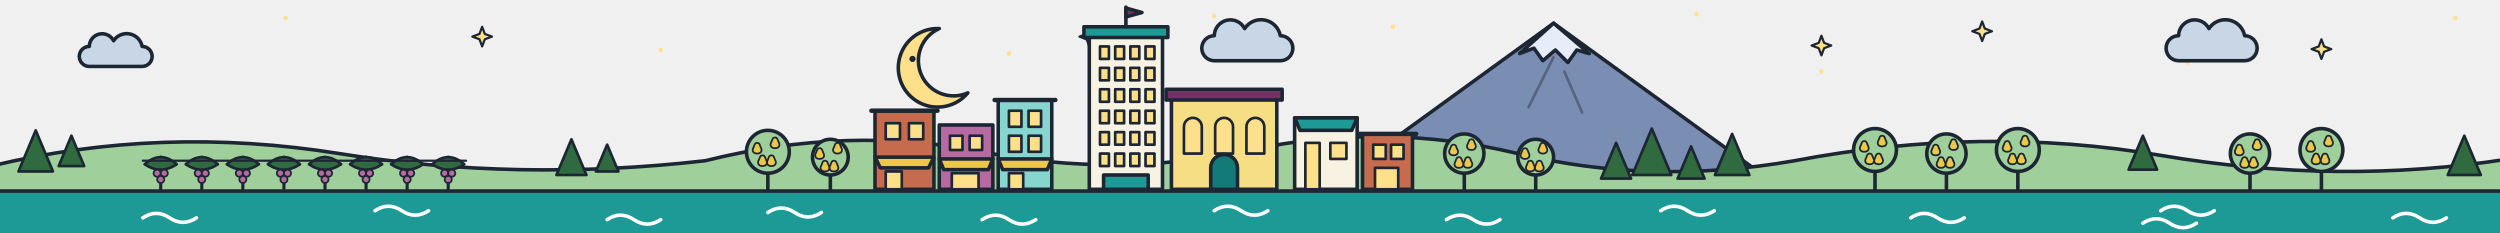
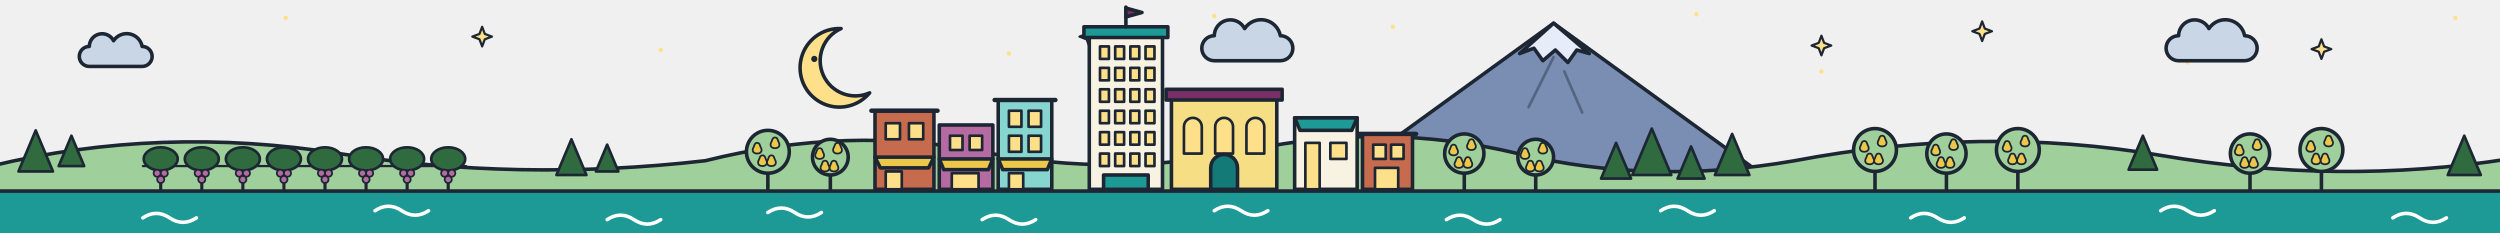
<svg xmlns="http://www.w3.org/2000/svg" viewBox="-800 0 2800 260" role="img" aria-label="Cartoon Medford, Oregon skyline: Mt. McLoughlin, a historic downtown tower and storefronts, pear orchards, vineyards, fir-covered hills and the Rogue River at night">
  <g stroke="#1D2633" stroke-width="4" stroke-linejoin="round" stroke-linecap="round">
-     <path d="M252 32A44 44 0 1 0 284 104A36 36 0 0 1 252 32Z" fill="#FFE08A" />
-     <circle cx="222" cy="66" r="3.5" fill="#1D2633" stroke="none" />
+     <g transform="translate(-110 0)">
+       <path d="M252 32A44 44 0 1 0 284 104A36 36 0 0 1 252 32Z" fill="#FFE08A" />
+       <circle cx="222" cy="66" r="3.5" fill="#1D2633" stroke="none" />
+     </g>
    <g fill="#FFE08A" stroke-width="2.5">
      <path d="M620 40l3 8 8 3-8 3-3 8-3-8-8-3 8-3z" />
      <path d="M420 30l3 8 8 3-8 3-3 8-3-8-8-3 8-3z" />
      <path d="M-260 30l3 8 8 3-8 3-3 8-3-8-8-3 8-3z" />
      <path d="M1420 24l3 8 8 3-8 3-3 8-3-8-8-3 8-3z" />
      <path d="M1240 40l3 8 8 3-8 3-3 8-3-8-8-3 8-3z" />
      <path d="M1800 44l3 8 8 3-8 3-3 8-3-8-8-3 8-3z" />
    </g>
    <g fill="#FFE08A" stroke="none">
      <circle cx="560" cy="18" r="2.5" />
      <circle cx="760" cy="30" r="2.5" />
      <circle cx="330" cy="60" r="2.5" />
      <circle cx="1100" cy="16" r="2.5" />
      <circle cx="1240" cy="80" r="2.5" />
      <circle cx="-480" cy="20" r="2.5" />
      <circle cx="-60" cy="56" r="2.5" />
      <circle cx="1650" cy="70" r="2.5" />
      <circle cx="1950" cy="20" r="2.5" />
    </g>
    <path transform="translate(560 40) scale(1)" d="M0 0a18 18 0 0 1 34-8a22 22 0 0 1 40 8a14 14 0 0 1 0 28h-74a14 14 0 0 1 0-28z" fill="#C9D6E6" vector-effect="non-scaling-stroke" />
    <path transform="translate(1640 40) scale(1)" d="M0 0a18 18 0 0 1 34-8a22 22 0 0 1 40 8a14 14 0 0 1 0 28h-74a14 14 0 0 1 0-28z" fill="#C9D6E6" vector-effect="non-scaling-stroke" />
    <path transform="translate(-700 52) scale(0.8)" d="M0 0a18 18 0 0 1 34-8a22 22 0 0 1 40 8a14 14 0 0 1 0 28h-74a14 14 0 0 1 0-28z" fill="#C9D6E6" vector-effect="non-scaling-stroke" />
    <path d="M700 200L940 26L1180 200Z" fill="#7A8DB3" />
    <path d="M940 26L902 60L918 54L928 68L942 56L956 70L966 56L980 60Z" fill="#E6ECF8" />
    <path d="M940 64L912 120M952 80L972 126" fill="none" stroke-width="3" opacity="0.4" />
    <path d="M-810 186Q-620 140 -420 172T-10 180Q150 140 300 170T600 168T900 172T1210 180Q1420 140 1620 174T2010 178V216H-810Z" fill="#9FCF9A" />
    <path d="M-760 146L-740.68 192H-779.32Z" fill="#2F6B3F" stroke-width="3" />
    <path d="M-720 152L-705.72 186H-734.28Z" fill="#2F6B3F" stroke-width="3" />
    <path d="M-160 156L-143.2 196H-176.8Z" fill="#2F6B3F" stroke-width="3" />
    <path d="M-120 162L-107.4 192H-132.6Z" fill="#2F6B3F" stroke-width="3" />
    <path d="M1010 160L1026.8 200H993.2Z" fill="#2F6B3F" stroke-width="3" />
    <path d="M1050 144L1071.84 196H1028.16Z" fill="#2F6B3F" stroke-width="3" />
    <path d="M1094 164L1109.12 200H1078.88Z" fill="#2F6B3F" stroke-width="3" />
    <path d="M1140 150L1159.32 196H1120.68Z" fill="#2F6B3F" stroke-width="3" />
    <path d="M1960 152L1978.48 196H1941.52Z" fill="#2F6B3F" stroke-width="3" />
    <path d="M1600 152L1615.96 190H1584.04Z" fill="#2F6B3F" stroke-width="3" />
+     <path d="M-640 186H-278" fill="none" stroke-width="2.5" />
    <path d="M-620 212V176" fill="none" stroke-width="3.5" />
-     <path d="M-638 184Q-620 168 -602 184Q-620 196 -638 184Z" fill="#2F6B3F" stroke-width="3" />
+     <ellipse cx="-620" cy="178" rx="19" ry="13" fill="#2F6B3F" stroke-width="3" />
    <g fill="#B66AA2" stroke-width="2">
      <circle cx="-624" cy="194" r="4" />
      <circle cx="-616" cy="194" r="4" />
      <circle cx="-620" cy="201" r="4" />
    </g>
    <path d="M-574 212V176" fill="none" stroke-width="3.5" />
-     <path d="M-592 184Q-574 168 -556 184Q-574 196 -592 184Z" fill="#2F6B3F" stroke-width="3" />
+     <ellipse cx="-574" cy="178" rx="19" ry="13" fill="#2F6B3F" stroke-width="3" />
    <g fill="#B66AA2" stroke-width="2">
      <circle cx="-578" cy="194" r="4" />
      <circle cx="-570" cy="194" r="4" />
      <circle cx="-574" cy="201" r="4" />
    </g>
    <path d="M-528 212V176" fill="none" stroke-width="3.5" />
-     <path d="M-546 184Q-528 168 -510 184Q-528 196 -546 184Z" fill="#2F6B3F" stroke-width="3" />
+     <ellipse cx="-528" cy="178" rx="19" ry="13" fill="#2F6B3F" stroke-width="3" />
    <g fill="#B66AA2" stroke-width="2">
      <circle cx="-532" cy="194" r="4" />
      <circle cx="-524" cy="194" r="4" />
      <circle cx="-528" cy="201" r="4" />
    </g>
    <path d="M-482 212V176" fill="none" stroke-width="3.5" />
-     <path d="M-500 184Q-482 168 -464 184Q-482 196 -500 184Z" fill="#2F6B3F" stroke-width="3" />
+     <ellipse cx="-482" cy="178" rx="19" ry="13" fill="#2F6B3F" stroke-width="3" />
    <g fill="#B66AA2" stroke-width="2">
      <circle cx="-486" cy="194" r="4" />
      <circle cx="-478" cy="194" r="4" />
      <circle cx="-482" cy="201" r="4" />
    </g>
    <path d="M-436 212V176" fill="none" stroke-width="3.5" />
-     <path d="M-454 184Q-436 168 -418 184Q-436 196 -454 184Z" fill="#2F6B3F" stroke-width="3" />
+     <ellipse cx="-436" cy="178" rx="19" ry="13" fill="#2F6B3F" stroke-width="3" />
    <g fill="#B66AA2" stroke-width="2">
      <circle cx="-440" cy="194" r="4" />
      <circle cx="-432" cy="194" r="4" />
      <circle cx="-436" cy="201" r="4" />
    </g>
    <path d="M-390 212V176" fill="none" stroke-width="3.5" />
-     <path d="M-408 184Q-390 168 -372 184Q-390 196 -408 184Z" fill="#2F6B3F" stroke-width="3" />
+     <ellipse cx="-390" cy="178" rx="19" ry="13" fill="#2F6B3F" stroke-width="3" />
    <g fill="#B66AA2" stroke-width="2">
      <circle cx="-394" cy="194" r="4" />
      <circle cx="-386" cy="194" r="4" />
      <circle cx="-390" cy="201" r="4" />
    </g>
    <path d="M-344 212V176" fill="none" stroke-width="3.5" />
-     <path d="M-362 184Q-344 168 -326 184Q-344 196 -362 184Z" fill="#2F6B3F" stroke-width="3" />
+     <ellipse cx="-344" cy="178" rx="19" ry="13" fill="#2F6B3F" stroke-width="3" />
    <g fill="#B66AA2" stroke-width="2">
      <circle cx="-348" cy="194" r="4" />
      <circle cx="-340" cy="194" r="4" />
      <circle cx="-344" cy="201" r="4" />
    </g>
    <path d="M-298 212V176" fill="none" stroke-width="3.5" />
-     <path d="M-316 184Q-298 168 -280 184Q-298 196 -316 184Z" fill="#2F6B3F" stroke-width="3" />
+     <ellipse cx="-298" cy="178" rx="19" ry="13" fill="#2F6B3F" stroke-width="3" />
    <g fill="#B66AA2" stroke-width="2">
      <circle cx="-302" cy="194" r="4" />
      <circle cx="-294" cy="194" r="4" />
      <circle cx="-298" cy="201" r="4" />
    </g>
-     <path d="M-640 180H-278" fill="none" stroke-width="2.5" />
    <path d="M1300 212v-20" fill="none" />
    <circle cx="1300" cy="168" r="24" fill="#9FCF9A" />
    <path d="M1288 158c3 0 3 3 4 5c2 3 1 7-4 7s-6-4-4-7c1-2 1-5 4-5z" fill="#EBC74A" stroke-width="2" />
    <path d="M1308 152c3 0 3 3 4 5c2 3 1 7-4 7s-6-4-4-7c1-2 1-5 4-5z" fill="#EBC74A" stroke-width="2" />
    <path d="M1304 172c3 0 3 3 4 5c2 3 1 7-4 7s-6-4-4-7c1-2 1-5 4-5z" fill="#EBC74A" stroke-width="2" />
    <path d="M1294 172c3 0 3 3 4 5c2 3 1 7-4 7s-6-4-4-7c1-2 1-5 4-5z" fill="#EBC74A" stroke-width="2" />
    <path d="M1380 212v-18" fill="none" />
    <circle cx="1380" cy="172" r="22" fill="#9FCF9A" />
    <path d="M1368 162c3 0 3 3 4 5c2 3 1 7-4 7s-6-4-4-7c1-2 1-5 4-5z" fill="#EBC74A" stroke-width="2" />
    <path d="M1388 156c3 0 3 3 4 5c2 3 1 7-4 7s-6-4-4-7c1-2 1-5 4-5z" fill="#EBC74A" stroke-width="2" />
    <path d="M1384 176c3 0 3 3 4 5c2 3 1 7-4 7s-6-4-4-7c1-2 1-5 4-5z" fill="#EBC74A" stroke-width="2" />
    <path d="M1374 176c3 0 3 3 4 5c2 3 1 7-4 7s-6-4-4-7c1-2 1-5 4-5z" fill="#EBC74A" stroke-width="2" />
    <path d="M1460 212v-20" fill="none" />
    <circle cx="1460" cy="168" r="24" fill="#9FCF9A" />
    <path d="M1448 158c3 0 3 3 4 5c2 3 1 7-4 7s-6-4-4-7c1-2 1-5 4-5z" fill="#EBC74A" stroke-width="2" />
    <path d="M1468 152c3 0 3 3 4 5c2 3 1 7-4 7s-6-4-4-7c1-2 1-5 4-5z" fill="#EBC74A" stroke-width="2" />
    <path d="M1464 172c3 0 3 3 4 5c2 3 1 7-4 7s-6-4-4-7c1-2 1-5 4-5z" fill="#EBC74A" stroke-width="2" />
    <path d="M1454 172c3 0 3 3 4 5c2 3 1 7-4 7s-6-4-4-7c1-2 1-5 4-5z" fill="#EBC74A" stroke-width="2" />
    <path d="M1720 212v-18" fill="none" />
    <circle cx="1720" cy="172" r="22" fill="#9FCF9A" />
    <path d="M1708 162c3 0 3 3 4 5c2 3 1 7-4 7s-6-4-4-7c1-2 1-5 4-5z" fill="#EBC74A" stroke-width="2" />
    <path d="M1728 156c3 0 3 3 4 5c2 3 1 7-4 7s-6-4-4-7c1-2 1-5 4-5z" fill="#EBC74A" stroke-width="2" />
    <path d="M1724 176c3 0 3 3 4 5c2 3 1 7-4 7s-6-4-4-7c1-2 1-5 4-5z" fill="#EBC74A" stroke-width="2" />
    <path d="M1714 176c3 0 3 3 4 5c2 3 1 7-4 7s-6-4-4-7c1-2 1-5 4-5z" fill="#EBC74A" stroke-width="2" />
    <path d="M1800 212v-20" fill="none" />
    <circle cx="1800" cy="168" r="24" fill="#9FCF9A" />
    <path d="M1788 158c3 0 3 3 4 5c2 3 1 7-4 7s-6-4-4-7c1-2 1-5 4-5z" fill="#EBC74A" stroke-width="2" />
    <path d="M1808 152c3 0 3 3 4 5c2 3 1 7-4 7s-6-4-4-7c1-2 1-5 4-5z" fill="#EBC74A" stroke-width="2" />
    <path d="M1804 172c3 0 3 3 4 5c2 3 1 7-4 7s-6-4-4-7c1-2 1-5 4-5z" fill="#EBC74A" stroke-width="2" />
    <path d="M1794 172c3 0 3 3 4 5c2 3 1 7-4 7s-6-4-4-7c1-2 1-5 4-5z" fill="#EBC74A" stroke-width="2" />
    <path d="M60 212v-18" fill="none" />
    <circle cx="60" cy="170" r="24" fill="#9FCF9A" />
    <path d="M48 160c3 0 3 3 4 5c2 3 1 7-4 7s-6-4-4-7c1-2 1-5 4-5z" fill="#EBC74A" stroke-width="2" />
    <path d="M68 154c3 0 3 3 4 5c2 3 1 7-4 7s-6-4-4-7c1-2 1-5 4-5z" fill="#EBC74A" stroke-width="2" />
    <path d="M64 174c3 0 3 3 4 5c2 3 1 7-4 7s-6-4-4-7c1-2 1-5 4-5z" fill="#EBC74A" stroke-width="2" />
    <path d="M54 174c3 0 3 3 4 5c2 3 1 7-4 7s-6-4-4-7c1-2 1-5 4-5z" fill="#EBC74A" stroke-width="2" />
    <path d="M130 212v-16" fill="none" />
    <circle cx="130" cy="176" r="20" fill="#9FCF9A" />
    <path d="M118 166c3 0 3 3 4 5c2 3 1 7-4 7s-6-4-4-7c1-2 1-5 4-5z" fill="#EBC74A" stroke-width="2" />
    <path d="M138 160c3 0 3 3 4 5c2 3 1 7-4 7s-6-4-4-7c1-2 1-5 4-5z" fill="#EBC74A" stroke-width="2" />
    <path d="M134 180c3 0 3 3 4 5c2 3 1 7-4 7s-6-4-4-7c1-2 1-5 4-5z" fill="#EBC74A" stroke-width="2" />
    <path d="M124 180c3 0 3 3 4 5c2 3 1 7-4 7s-6-4-4-7c1-2 1-5 4-5z" fill="#EBC74A" stroke-width="2" />
    <rect x="420" y="40" width="82" height="172" fill="#F8F2E2" />
    <rect x="414" y="30" width="94" height="12" fill="#1E9A96" />
    <path d="M461 30V8" fill="none" />
    <path d="M461 9l18 5-18 5z" fill="#7A2E66" />
    <g fill="#FFE08A" stroke-width="3">
      <rect x="432" y="52" width="10" height="14" />
      <rect x="449" y="52" width="10" height="14" />
      <rect x="466" y="52" width="10" height="14" />
      <rect x="483" y="52" width="10" height="14" />
      <rect x="432" y="76" width="10" height="14" />
      <rect x="449" y="76" width="10" height="14" />
      <rect x="466" y="76" width="10" height="14" />
      <rect x="483" y="76" width="10" height="14" />
      <rect x="432" y="100" width="10" height="14" />
      <rect x="449" y="100" width="10" height="14" />
      <rect x="466" y="100" width="10" height="14" />
      <rect x="483" y="100" width="10" height="14" />
      <rect x="432" y="124" width="10" height="14" />
      <rect x="449" y="124" width="10" height="14" />
      <rect x="466" y="124" width="10" height="14" />
      <rect x="483" y="124" width="10" height="14" />
      <rect x="432" y="148" width="10" height="14" />
      <rect x="449" y="148" width="10" height="14" />
      <rect x="466" y="148" width="10" height="14" />
      <rect x="483" y="148" width="10" height="14" />
      <rect x="432" y="172" width="10" height="14" />
      <rect x="449" y="172" width="10" height="14" />
      <rect x="466" y="172" width="10" height="14" />
      <rect x="483" y="172" width="10" height="14" />
    </g>
    <rect x="436" y="196" width="50" height="16" fill="#1E9A96" />
    <rect x="512" y="110" width="118" height="102" fill="#F6DE85" />
    <rect x="506" y="100" width="130" height="12" fill="#7A2E66" />
    <g fill="#FFE08A" stroke-width="3">
      <path d="M526 172v-30a10 10 0 0 1 20 0v30z" />
      <path d="M561 172v-30a10 10 0 0 1 20 0v30z" />
      <path d="M596 172v-30a10 10 0 0 1 20 0v30z" />
    </g>
    <path d="M556 212v-24a15 15 0 0 1 30 0v24z" fill="#137A77" />
    <rect x="180" y="124" width="66" height="88" fill="#C76B4E" />
    <rect x="252" y="140" width="60" height="72" fill="#B66AA2" />
    <rect x="318" y="112" width="60" height="100" fill="#86D6CF" />
    <path d="M176 124h74M314 112h68" fill="none" stroke-width="5" />
    <g fill="#FFE08A" stroke-width="3">
      <rect x="192" y="138" width="16" height="18" />
      <rect x="218" y="138" width="16" height="18" />
      <rect x="264" y="152" width="14" height="16" />
      <rect x="286" y="152" width="14" height="16" />
      <rect x="330" y="124" width="14" height="18" />
      <rect x="352" y="124" width="14" height="18" />
      <rect x="330" y="152" width="14" height="18" />
      <rect x="352" y="152" width="14" height="18" />
    </g>
    <path d="M180 176h66l-6 12h-54zM252 178h60l-5 12h-50zM318 178h60l-5 12h-50z" fill="#EBC74A" />
    <g fill="#FFE08A" stroke-width="3">
      <rect x="192" y="192" width="18" height="20" />
      <rect x="266" y="194" width="30" height="18" />
      <rect x="330" y="194" width="16" height="18" />
    </g>
    <rect x="650" y="132" width="70" height="80" fill="#F8F2E2" />
    <path d="M650 132h70l-6 14h-58z" fill="#1E9A96" />
    <rect x="726" y="150" width="56" height="62" fill="#C76B4E" />
    <path d="M722 150h64" fill="none" stroke-width="5" />
    <g fill="#FFE08A" stroke-width="3">
      <rect x="662" y="160" width="16" height="52" />
      <rect x="690" y="160" width="18" height="18" />
      <rect x="738" y="162" width="14" height="16" />
      <rect x="758" y="162" width="14" height="16" />
      <rect x="740" y="188" width="26" height="24" />
    </g>
    <path d="M840 212v-18" fill="none" />
    <circle cx="840" cy="172" r="22" fill="#9FCF9A" />
    <path d="M828 162c3 0 3 3 4 5c2 3 1 7-4 7s-6-4-4-7c1-2 1-5 4-5z" fill="#EBC74A" stroke-width="2" />
    <path d="M848 156c3 0 3 3 4 5c2 3 1 7-4 7s-6-4-4-7c1-2 1-5 4-5z" fill="#EBC74A" stroke-width="2" />
    <path d="M844 176c3 0 3 3 4 5c2 3 1 7-4 7s-6-4-4-7c1-2 1-5 4-5z" fill="#EBC74A" stroke-width="2" />
    <path d="M834 176c3 0 3 3 4 5c2 3 1 7-4 7s-6-4-4-7c1-2 1-5 4-5z" fill="#EBC74A" stroke-width="2" />
    <path d="M920 212v-16" fill="none" />
    <circle cx="920" cy="176" r="20" fill="#9FCF9A" />
    <path d="M908 166c3 0 3 3 4 5c2 3 1 7-4 7s-6-4-4-7c1-2 1-5 4-5z" fill="#EBC74A" stroke-width="2" />
    <path d="M928 160c3 0 3 3 4 5c2 3 1 7-4 7s-6-4-4-7c1-2 1-5 4-5z" fill="#EBC74A" stroke-width="2" />
    <path d="M924 180c3 0 3 3 4 5c2 3 1 7-4 7s-6-4-4-7c1-2 1-5 4-5z" fill="#EBC74A" stroke-width="2" />
    <path d="M914 180c3 0 3 3 4 5c2 3 1 7-4 7s-6-4-4-7c1-2 1-5 4-5z" fill="#EBC74A" stroke-width="2" />
    <path d="M-810 214H2010V264H-810Z" fill="#1E9A96" />
-     <path d="M60 238q15-10 30 0t30 0M300 246q15-10 30 0t30 0M560 236q15-10 30 0t30 0M820 246q15-10 30 0t30 0M1060 236q15-10 30 0t30 0M-640 244q15-10 30 0t30 0M-380 236q15-10 30 0t30 0M1340 244q15-10 30 0t30 0M1620 236q15-10 30 0t30 0M1880 244q15-10 30 0t30 0M-120 246q15-10 30 0t30 0M1600 250q15-10 30 0t30 0" fill="none" stroke="#fff" stroke-width="4" />
+     <path d="M60 238q15-10 30 0t30 0M300 246q15-10 30 0t30 0M560 236q15-10 30 0t30 0M820 246q15-10 30 0t30 0M1060 236q15-10 30 0t30 0M-640 244q15-10 30 0t30 0M-380 236q15-10 30 0t30 0M1340 244q15-10 30 0t30 0M1620 236q15-10 30 0t30 0M1880 244q15-10 30 0t30 0M-120 246q15-10 30 0t30 0" fill="none" stroke="#fff" stroke-width="4" />
  </g>
</svg>
